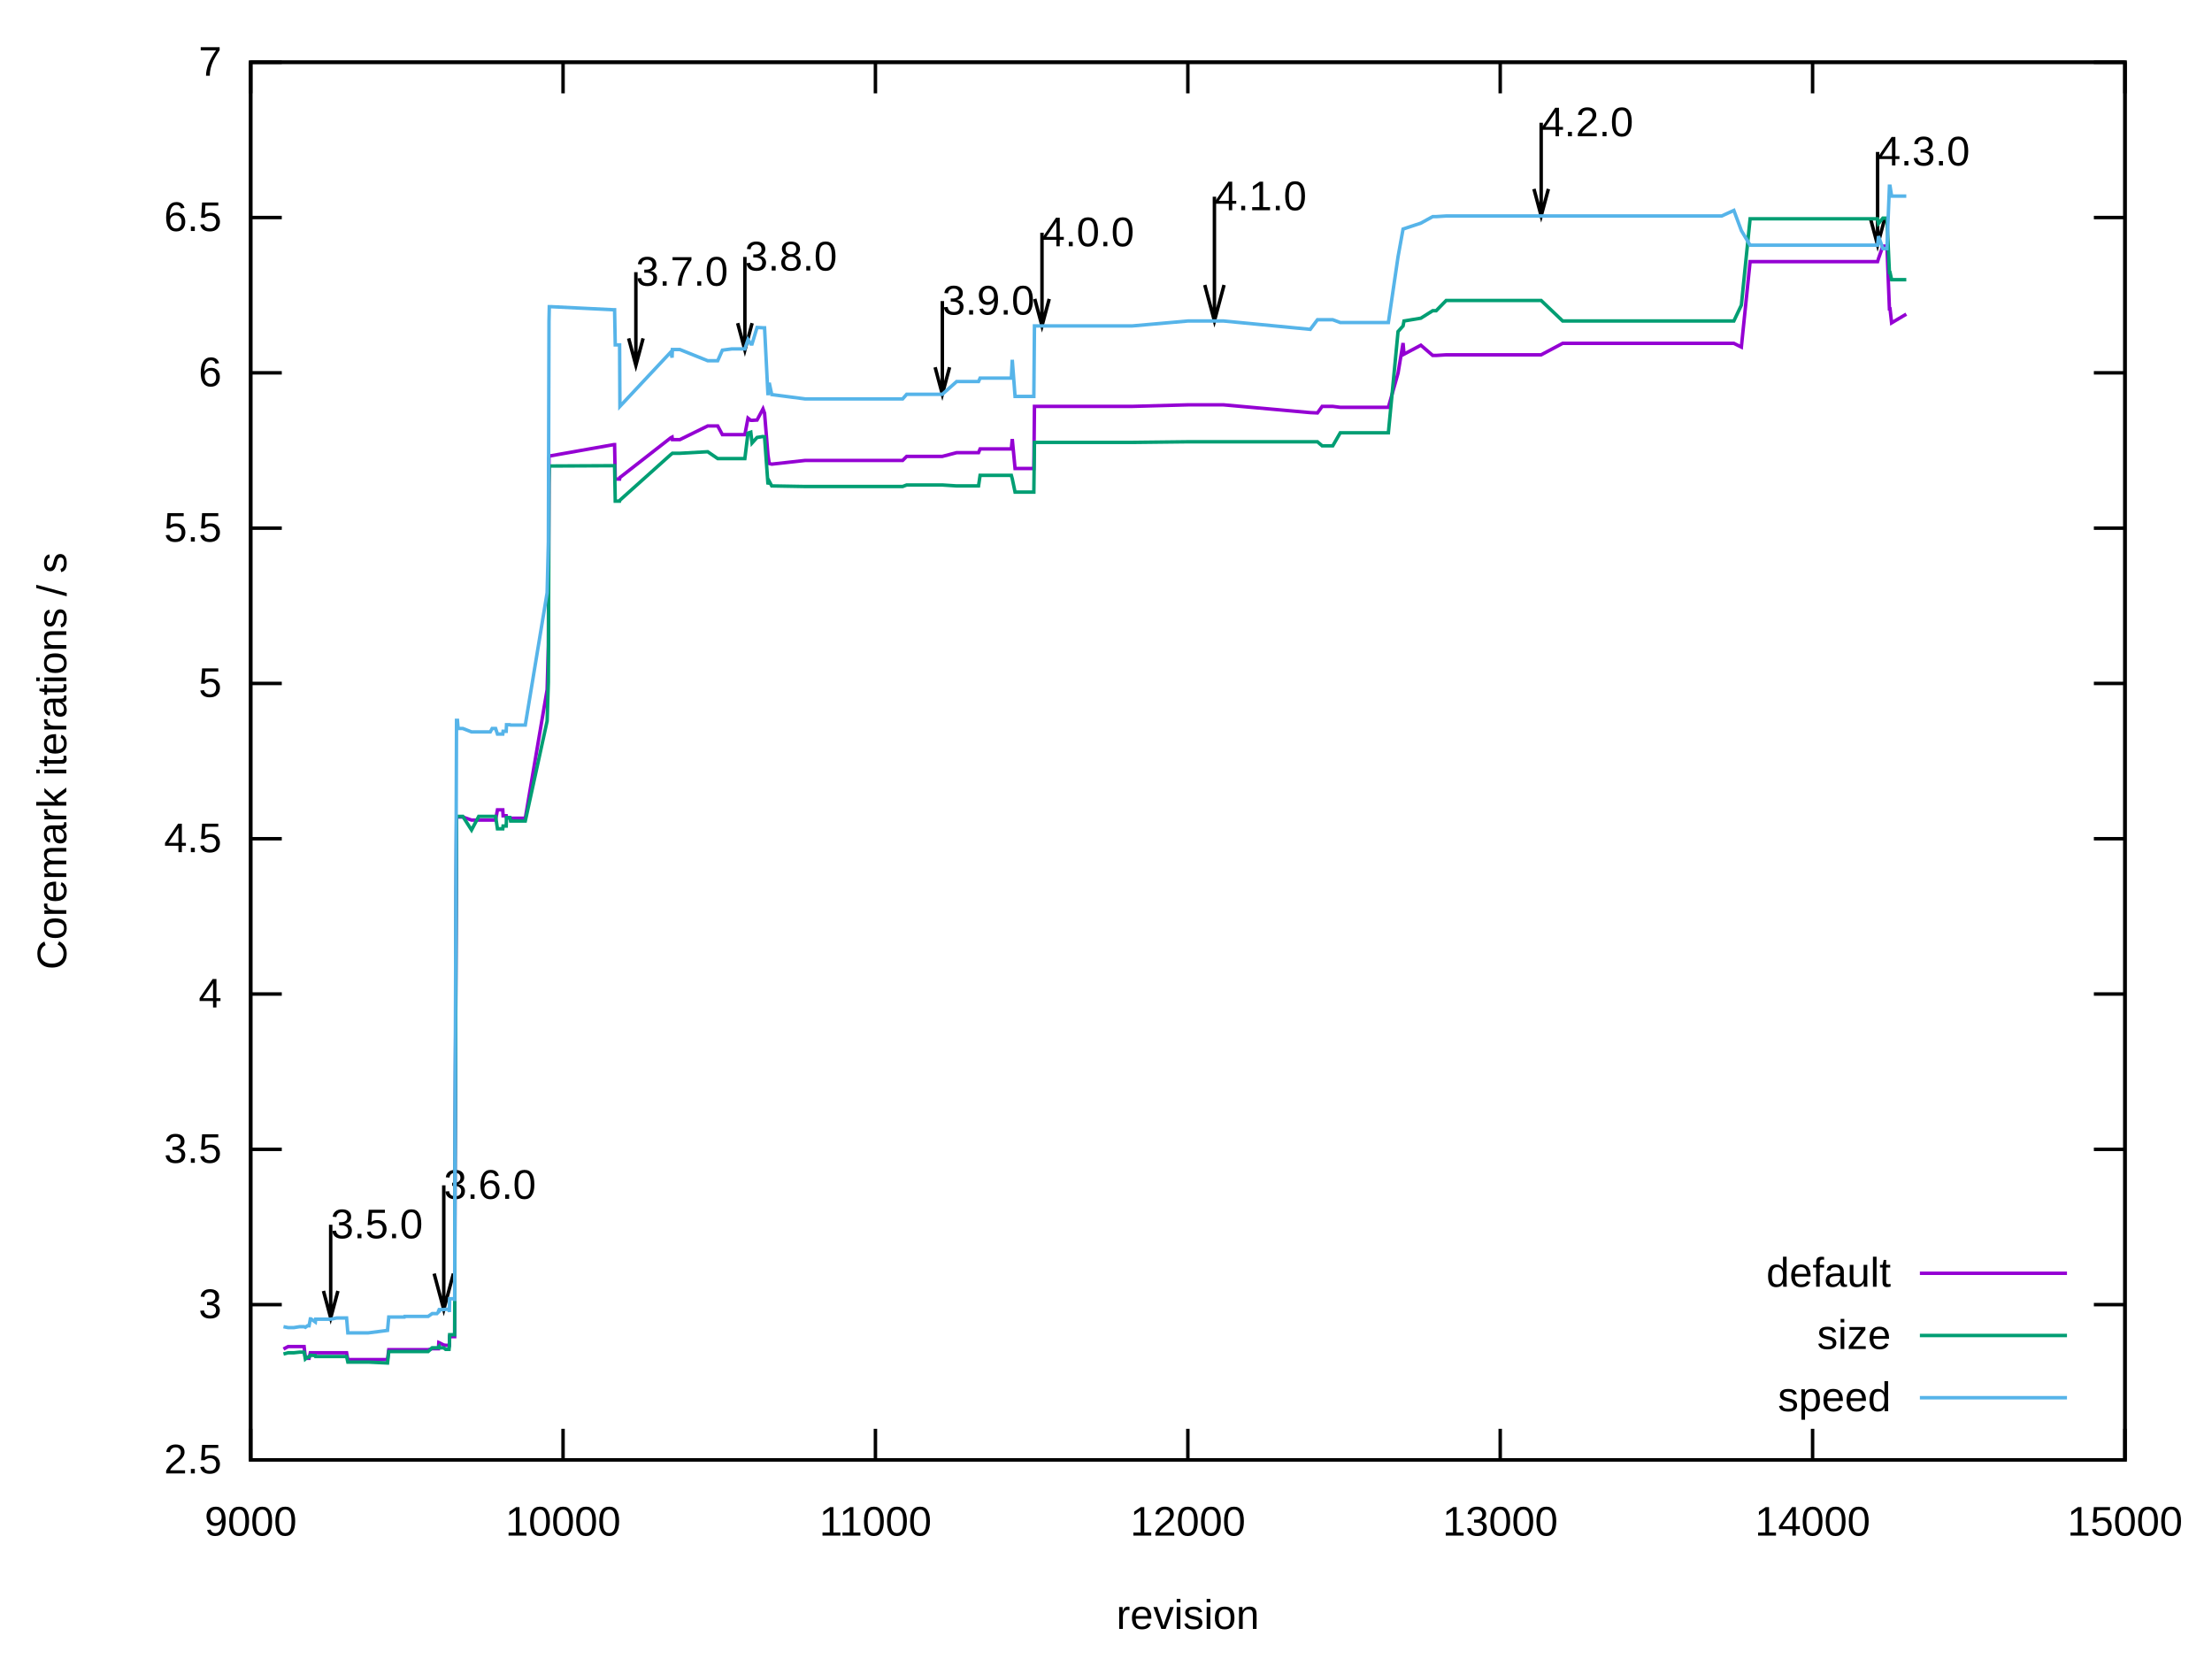
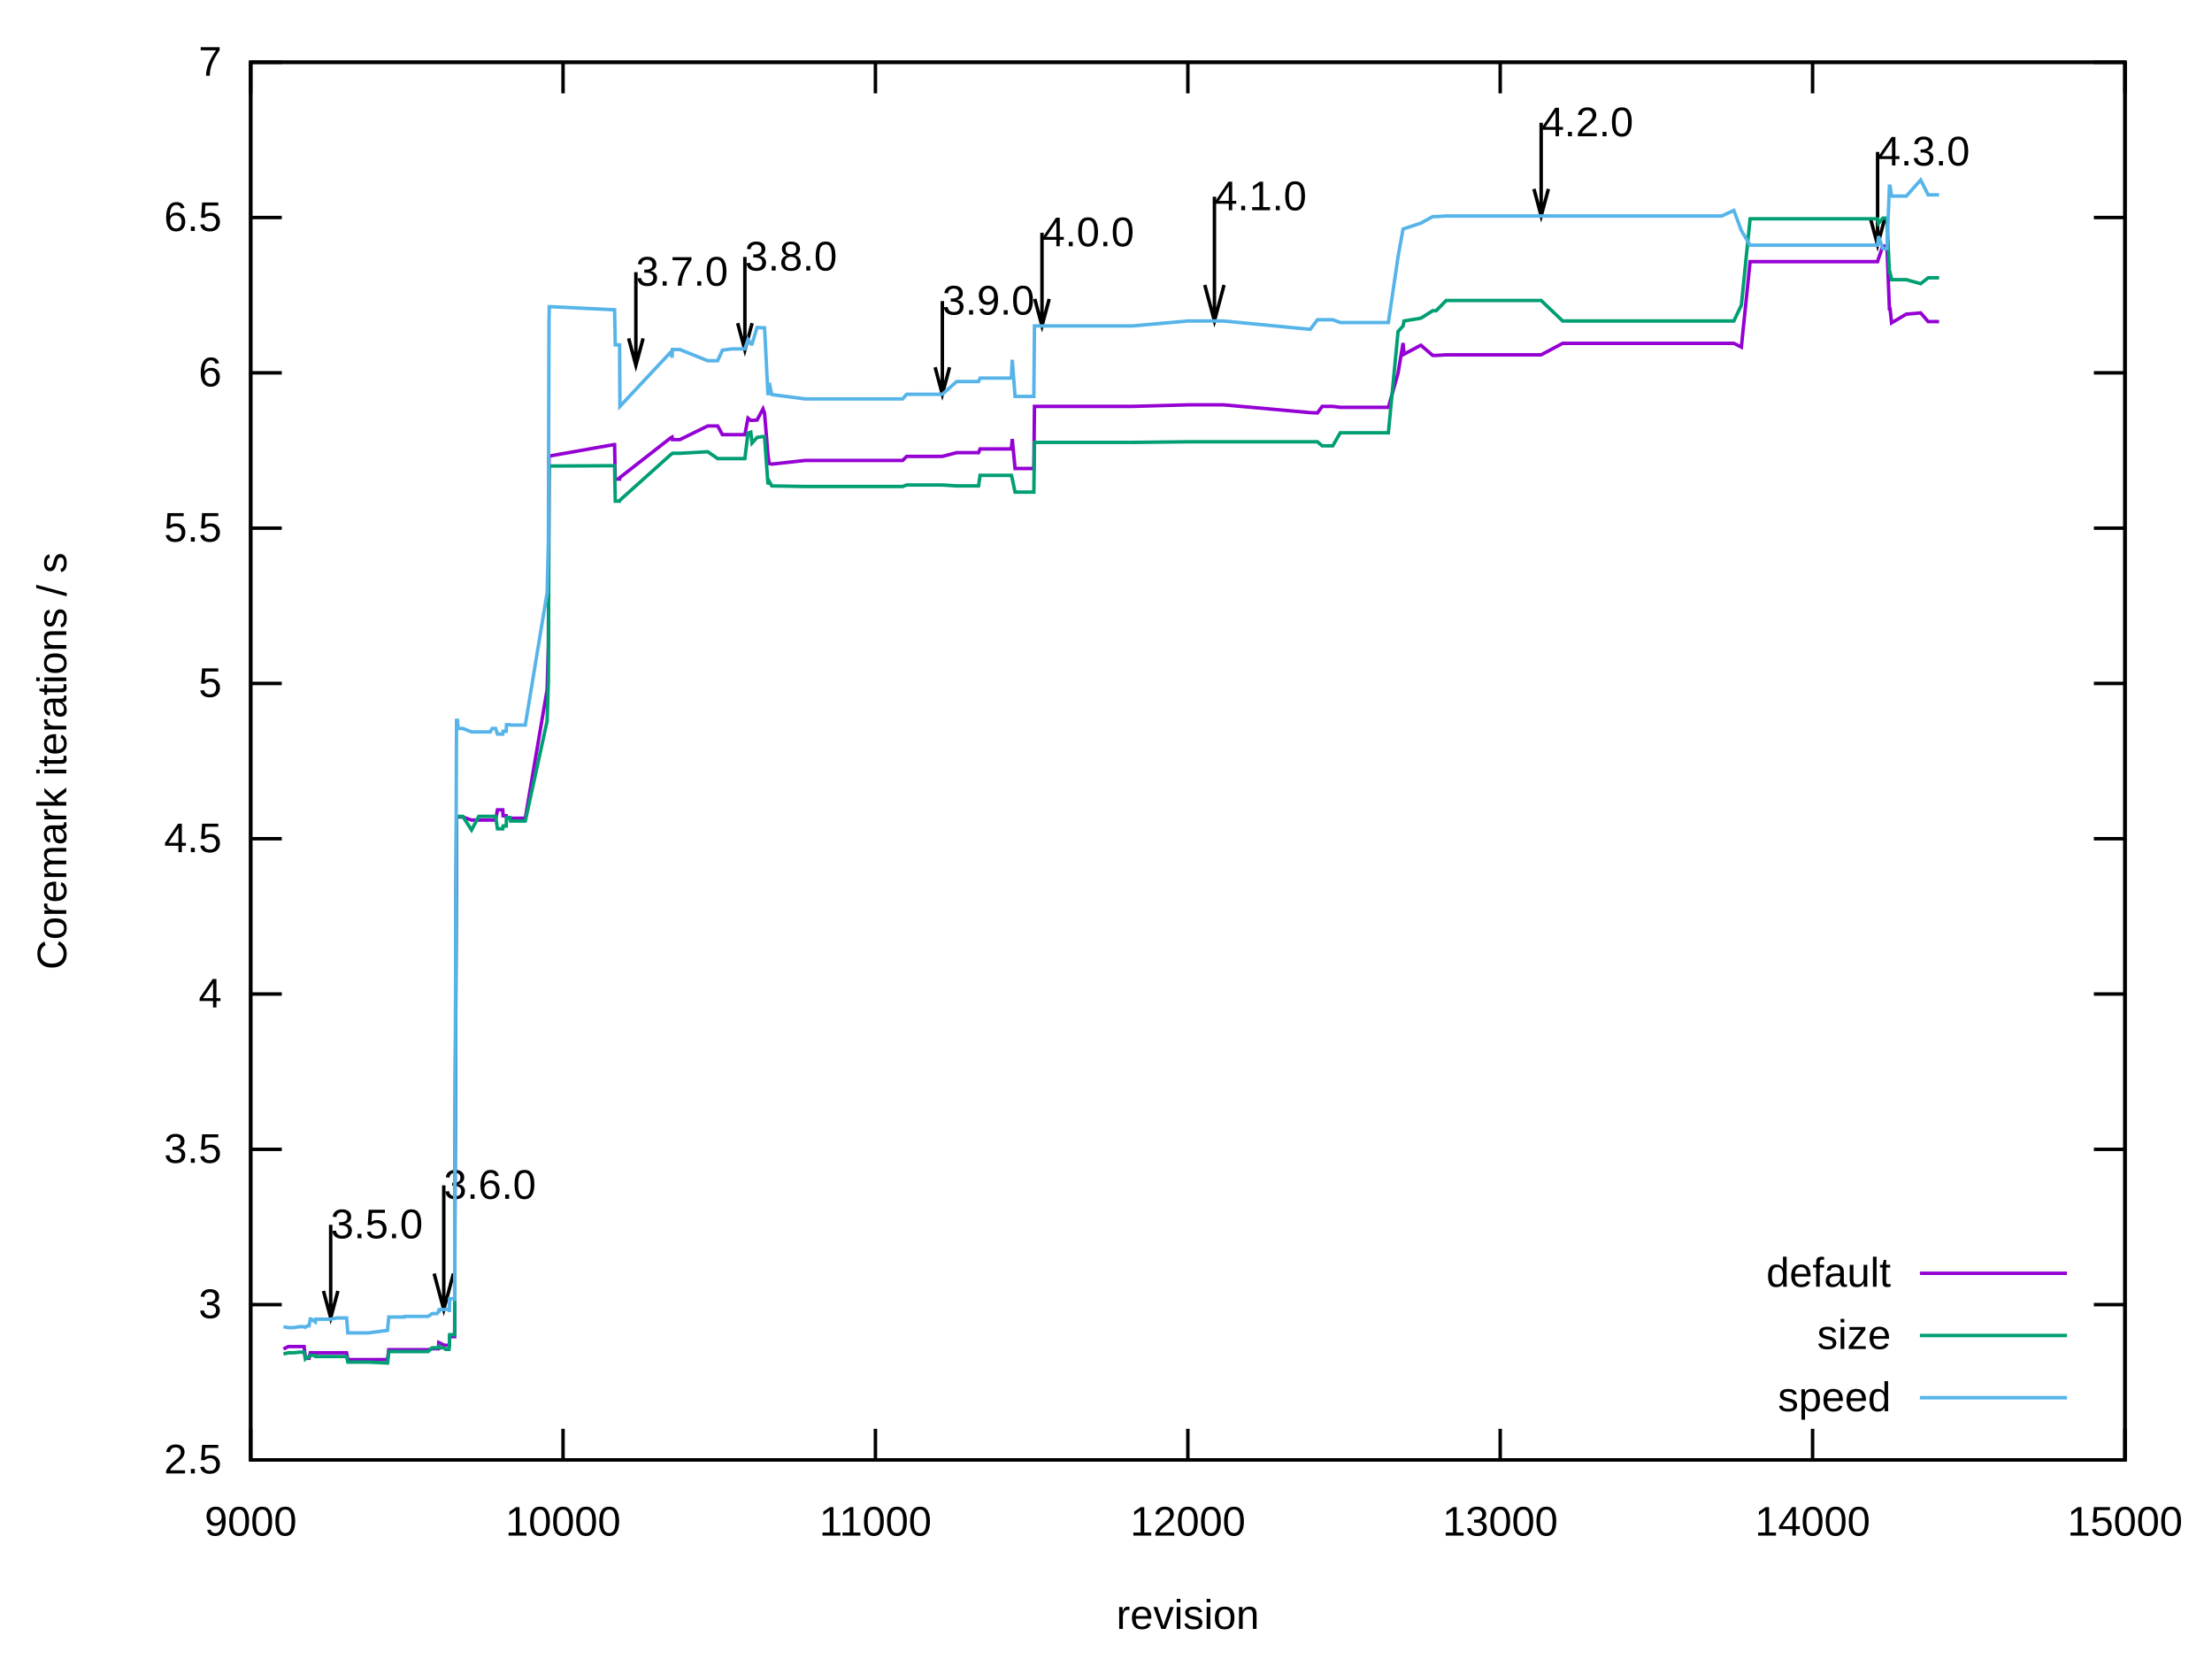
<svg xmlns="http://www.w3.org/2000/svg" xmlns:xlink="http://www.w3.org/1999/xlink" width="640" height="480" viewBox="0 0 640 480">
  <g id="gnuplot_canvas">
    <rect x="0" y="0" width="640" height="480" fill="none" />
    <defs>
      <circle id="gpDot" r="0.5" stroke-width="0.5" stroke="currentColor" />
      <path id="gpPt0" stroke-width="0.222" stroke="currentColor" d="M-1,0 h2 M0,-1 v2" />
      <path id="gpPt1" stroke-width="0.222" stroke="currentColor" d="M-1,-1 L1,1 M1,-1 L-1,1" />
      <path id="gpPt2" stroke-width="0.222" stroke="currentColor" d="M-1,0 L1,0 M0,-1 L0,1 M-1,-1 L1,1 M-1,1 L1,-1" />
      <rect id="gpPt3" stroke-width="0.222" stroke="currentColor" x="-1" y="-1" width="2" height="2" />
      <rect id="gpPt4" stroke-width="0.222" stroke="currentColor" fill="currentColor" x="-1" y="-1" width="2" height="2" />
      <circle id="gpPt5" stroke-width="0.222" stroke="currentColor" cx="0" cy="0" r="1" />
      <use xlink:href="#gpPt5" id="gpPt6" fill="currentColor" stroke="none" />
      <path id="gpPt7" stroke-width="0.222" stroke="currentColor" d="M0,-1.33 L-1.33,0.67 L1.33,0.67 z" />
      <use xlink:href="#gpPt7" id="gpPt8" fill="currentColor" stroke="none" />
      <use xlink:href="#gpPt7" id="gpPt9" stroke="currentColor" transform="rotate(180)" />
      <use xlink:href="#gpPt9" id="gpPt10" fill="currentColor" stroke="none" />
      <use xlink:href="#gpPt3" id="gpPt11" stroke="currentColor" transform="rotate(45)" />
      <use xlink:href="#gpPt11" id="gpPt12" fill="currentColor" stroke="none" />
      <path id="gpPt13" stroke-width="0.222" stroke="currentColor" d="M0,1.330 L1.265,0.411 L0.782,-1.067 L-0.782,-1.076 L-1.265,0.411 z" />
      <use xlink:href="#gpPt13" id="gpPt14" fill="currentColor" stroke="none" />
      <filter id="textbox" filterUnits="objectBoundingBox" x="0" y="0" height="1" width="1">
        <feFlood flood-color="white" flood-opacity="1" result="bgnd" />
        <feComposite in="SourceGraphic" in2="bgnd" operator="atop" />
      </filter>
      <filter id="greybox" filterUnits="objectBoundingBox" x="0" y="0" height="1" width="1">
        <feFlood flood-color="lightgrey" flood-opacity="1" result="grey" />
        <feComposite in="SourceGraphic" in2="grey" operator="atop" />
      </filter>
    </defs>
    <g fill="none" color="white" stroke="currentColor" stroke-width="1.00" stroke-linecap="butt" stroke-linejoin="miter">
</g>
    <g fill="none" color="black" stroke="currentColor" stroke-width="1.00" stroke-linecap="butt" stroke-linejoin="miter">
      <path stroke="black" d="M72.53,422.40 L81.53,422.40 M614.82,422.40 L605.82,422.40  " />
      <g transform="translate(64.14,426.30)" stroke="none" fill="black" font-family="Arial" font-size="12.00" text-anchor="end">
        <text>
          <tspan font-family="Arial"> 2.5</tspan>
        </text>
      </g>
    </g>
    <g fill="none" color="black" stroke="currentColor" stroke-width="1.00" stroke-linecap="butt" stroke-linejoin="miter">
      <path stroke="black" d="M72.53,377.47 L81.53,377.47 M614.82,377.47 L605.82,377.47  " />
      <g transform="translate(64.14,381.37)" stroke="none" fill="black" font-family="Arial" font-size="12.00" text-anchor="end">
        <text>
          <tspan font-family="Arial"> 3</tspan>
        </text>
      </g>
    </g>
    <g fill="none" color="black" stroke="currentColor" stroke-width="1.00" stroke-linecap="butt" stroke-linejoin="miter">
      <path stroke="black" d="M72.53,332.54 L81.53,332.54 M614.82,332.54 L605.82,332.54  " />
      <g transform="translate(64.14,336.44)" stroke="none" fill="black" font-family="Arial" font-size="12.00" text-anchor="end">
        <text>
          <tspan font-family="Arial"> 3.5</tspan>
        </text>
      </g>
    </g>
    <g fill="none" color="black" stroke="currentColor" stroke-width="1.00" stroke-linecap="butt" stroke-linejoin="miter">
      <path stroke="black" d="M72.53,287.60 L81.53,287.60 M614.82,287.60 L605.82,287.60  " />
      <g transform="translate(64.14,291.50)" stroke="none" fill="black" font-family="Arial" font-size="12.00" text-anchor="end">
        <text>
          <tspan font-family="Arial"> 4</tspan>
        </text>
      </g>
    </g>
    <g fill="none" color="black" stroke="currentColor" stroke-width="1.00" stroke-linecap="butt" stroke-linejoin="miter">
      <path stroke="black" d="M72.53,242.67 L81.53,242.67 M614.82,242.67 L605.82,242.67  " />
      <g transform="translate(64.14,246.57)" stroke="none" fill="black" font-family="Arial" font-size="12.00" text-anchor="end">
        <text>
          <tspan font-family="Arial"> 4.5</tspan>
        </text>
      </g>
    </g>
    <g fill="none" color="black" stroke="currentColor" stroke-width="1.00" stroke-linecap="butt" stroke-linejoin="miter">
      <path stroke="black" d="M72.53,197.74 L81.53,197.74 M614.82,197.74 L605.82,197.74  " />
      <g transform="translate(64.14,201.64)" stroke="none" fill="black" font-family="Arial" font-size="12.00" text-anchor="end">
        <text>
          <tspan font-family="Arial"> 5</tspan>
        </text>
      </g>
    </g>
    <g fill="none" color="black" stroke="currentColor" stroke-width="1.00" stroke-linecap="butt" stroke-linejoin="miter">
      <path stroke="black" d="M72.53,152.81 L81.53,152.81 M614.82,152.81 L605.82,152.81  " />
      <g transform="translate(64.14,156.71)" stroke="none" fill="black" font-family="Arial" font-size="12.00" text-anchor="end">
        <text>
          <tspan font-family="Arial"> 5.5</tspan>
        </text>
      </g>
    </g>
    <g fill="none" color="black" stroke="currentColor" stroke-width="1.00" stroke-linecap="butt" stroke-linejoin="miter">
      <path stroke="black" d="M72.53,107.87 L81.53,107.87 M614.82,107.87 L605.82,107.87  " />
      <g transform="translate(64.14,111.77)" stroke="none" fill="black" font-family="Arial" font-size="12.00" text-anchor="end">
        <text>
          <tspan font-family="Arial"> 6</tspan>
        </text>
      </g>
    </g>
    <g fill="none" color="black" stroke="currentColor" stroke-width="1.00" stroke-linecap="butt" stroke-linejoin="miter">
      <path stroke="black" d="M72.53,62.94 L81.53,62.94 M614.82,62.94 L605.82,62.94  " />
      <g transform="translate(64.14,66.84)" stroke="none" fill="black" font-family="Arial" font-size="12.00" text-anchor="end">
        <text>
          <tspan font-family="Arial"> 6.5</tspan>
        </text>
      </g>
    </g>
    <g fill="none" color="black" stroke="currentColor" stroke-width="1.00" stroke-linecap="butt" stroke-linejoin="miter">
      <path stroke="black" d="M72.53,18.01 L81.53,18.01 M614.82,18.01 L605.82,18.01  " />
      <g transform="translate(64.14,21.91)" stroke="none" fill="black" font-family="Arial" font-size="12.00" text-anchor="end">
        <text>
          <tspan font-family="Arial"> 7</tspan>
        </text>
      </g>
    </g>
    <g fill="none" color="black" stroke="currentColor" stroke-width="1.00" stroke-linecap="butt" stroke-linejoin="miter">
      <path stroke="black" d="M72.53,422.40 L72.53,413.40 M72.53,18.01 L72.53,27.01  " />
      <g transform="translate(72.53,444.30)" stroke="none" fill="black" font-family="Arial" font-size="12.00" text-anchor="middle">
        <text>
          <tspan font-family="Arial"> 9000</tspan>
        </text>
      </g>
    </g>
    <g fill="none" color="black" stroke="currentColor" stroke-width="1.00" stroke-linecap="butt" stroke-linejoin="miter">
      <path stroke="black" d="M162.91,422.40 L162.91,413.40 M162.91,18.01 L162.91,27.01  " />
      <g transform="translate(162.91,444.30)" stroke="none" fill="black" font-family="Arial" font-size="12.00" text-anchor="middle">
        <text>
          <tspan font-family="Arial"> 10000</tspan>
        </text>
      </g>
    </g>
    <g fill="none" color="black" stroke="currentColor" stroke-width="1.00" stroke-linecap="butt" stroke-linejoin="miter">
      <path stroke="black" d="M253.29,422.40 L253.29,413.40 M253.29,18.01 L253.29,27.01  " />
      <g transform="translate(253.29,444.30)" stroke="none" fill="black" font-family="Arial" font-size="12.00" text-anchor="middle">
        <text>
          <tspan font-family="Arial"> 11000</tspan>
        </text>
      </g>
    </g>
    <g fill="none" color="black" stroke="currentColor" stroke-width="1.00" stroke-linecap="butt" stroke-linejoin="miter">
      <path stroke="black" d="M343.68,422.40 L343.68,413.40 M343.68,18.01 L343.68,27.01  " />
      <g transform="translate(343.68,444.30)" stroke="none" fill="black" font-family="Arial" font-size="12.00" text-anchor="middle">
        <text>
          <tspan font-family="Arial"> 12000</tspan>
        </text>
      </g>
    </g>
    <g fill="none" color="black" stroke="currentColor" stroke-width="1.00" stroke-linecap="butt" stroke-linejoin="miter">
      <path stroke="black" d="M434.06,422.40 L434.06,413.40 M434.06,18.01 L434.06,27.01  " />
      <g transform="translate(434.06,444.30)" stroke="none" fill="black" font-family="Arial" font-size="12.00" text-anchor="middle">
        <text>
          <tspan font-family="Arial"> 13000</tspan>
        </text>
      </g>
    </g>
    <g fill="none" color="black" stroke="currentColor" stroke-width="1.00" stroke-linecap="butt" stroke-linejoin="miter">
      <path stroke="black" d="M524.44,422.40 L524.44,413.40 M524.44,18.01 L524.44,27.01  " />
      <g transform="translate(524.44,444.30)" stroke="none" fill="black" font-family="Arial" font-size="12.00" text-anchor="middle">
        <text>
          <tspan font-family="Arial"> 14000</tspan>
        </text>
      </g>
    </g>
    <g fill="none" color="black" stroke="currentColor" stroke-width="1.00" stroke-linecap="butt" stroke-linejoin="miter">
      <path stroke="black" d="M614.82,422.40 L614.82,413.40 M614.82,18.01 L614.82,27.01  " />
      <g transform="translate(614.82,444.30)" stroke="none" fill="black" font-family="Arial" font-size="12.00" text-anchor="middle">
        <text>
          <tspan font-family="Arial"> 15000</tspan>
        </text>
      </g>
    </g>
    <g fill="none" color="black" stroke="currentColor" stroke-width="1.00" stroke-linecap="butt" stroke-linejoin="miter">
</g>
    <g fill="none" color="black" stroke="currentColor" stroke-width="1.00" stroke-linecap="butt" stroke-linejoin="miter">
      <path stroke="black" d="M72.53,18.01 L72.53,422.40 L614.82,422.40 L614.82,18.01 L72.53,18.01 Z  " />
      <g transform="translate(95.67,358.27)" stroke="none" fill="black" font-family="Arial" font-size="12.00" text-anchor="start">
        <text>
          <tspan font-family="Arial">3.5.0</tspan>
        </text>
      </g>
      <g transform="translate(128.39,346.86)" stroke="none" fill="black" font-family="Arial" font-size="12.00" text-anchor="start">
        <text>
          <tspan font-family="Arial">3.6.0</tspan>
        </text>
      </g>
      <g transform="translate(183.97,82.66)" stroke="none" fill="black" font-family="Arial" font-size="12.00" text-anchor="start">
        <text>
          <tspan font-family="Arial">3.7.0</tspan>
        </text>
      </g>
      <g transform="translate(215.51,78.26)" stroke="none" fill="black" font-family="Arial" font-size="12.00" text-anchor="start">
        <text>
          <tspan font-family="Arial">3.8.0</tspan>
        </text>
      </g>
      <g transform="translate(272.64,91.02)" stroke="none" fill="black" font-family="Arial" font-size="12.00" text-anchor="start">
        <text>
          <tspan font-family="Arial">3.9.0</tspan>
        </text>
      </g>
      <g transform="translate(301.47,71.25)" stroke="none" fill="black" font-family="Arial" font-size="12.00" text-anchor="start">
        <text>
          <tspan font-family="Arial">4.0.0</tspan>
        </text>
      </g>
      <g transform="translate(351.36,60.82)" stroke="none" fill="black" font-family="Arial" font-size="12.00" text-anchor="start">
        <text>
          <tspan font-family="Arial">4.1.0</tspan>
        </text>
      </g>
      <g transform="translate(445.90,39.43)" stroke="none" fill="black" font-family="Arial" font-size="12.00" text-anchor="start">
        <text>
          <tspan font-family="Arial">4.2.0</tspan>
        </text>
      </g>
      <g transform="translate(543.24,47.88)" stroke="none" fill="black" font-family="Arial" font-size="12.00" text-anchor="start">
        <text>
          <tspan font-family="Arial">4.3.0</tspan>
        </text>
      </g>
      <path stroke="black" d="M93.59,373.51 L95.68,381.32 L97.77,373.51 M95.68,354.36 L95.68,381.32 M125.61,368.49 L128.40,378.90 L131.19,368.49   M128.40,342.95 L128.40,378.90 M181.89,97.90 L183.98,105.71 L186.07,97.90 M183.98,78.75 L183.98,105.71 M213.43,93.50   L215.52,101.30 L217.61,93.50 M215.52,74.35 L215.52,101.30 M270.56,106.26 L272.65,114.07 L274.74,106.26 M272.65,87.11   L272.65,114.07 M299.39,86.49 L301.48,94.29 L303.57,86.49 M301.48,67.34 L301.48,94.29 M348.58,82.45 L351.37,92.86   L354.16,82.45 M351.37,56.91 L351.37,92.86 M443.82,54.67 L445.91,62.48 L448.00,54.67 M445.91,35.52 L445.91,62.48   M541.16,63.12 L543.25,70.93 L545.34,63.12 M543.25,43.97 L543.25,70.93  " />
    </g>
    <g fill="none" color="black" stroke="currentColor" stroke-width="1.00" stroke-linecap="butt" stroke-linejoin="miter">
      <g transform="translate(19.18,220.21) rotate(270)" stroke="none" fill="black" font-family="Arial" font-size="12.00" text-anchor="middle">
        <text>
          <tspan font-family="Arial">Coremark iterations / s</tspan>
        </text>
      </g>
    </g>
    <g fill="none" color="black" stroke="currentColor" stroke-width="1.00" stroke-linecap="butt" stroke-linejoin="miter">
      <g transform="translate(343.67,471.30)" stroke="none" fill="black" font-family="Arial" font-size="12.00" text-anchor="middle">
        <text>
          <tspan font-family="Arial">revision</tspan>
        </text>
      </g>
    </g>
    <g fill="none" color="black" stroke="currentColor" stroke-width="1.00" stroke-linecap="butt" stroke-linejoin="miter">
</g>
    <g id="gnuplot_plot_1">
      <g fill="none" color="black" stroke="currentColor" stroke-width="1.00" stroke-linecap="butt" stroke-linejoin="miter">
        <g transform="translate(547.09,372.30)" stroke="none" fill="black" font-family="Arial" font-size="12.00" text-anchor="end">
          <text>
            <tspan font-family="Arial">default</tspan>
          </text>
        </g>
      </g>
      <g fill="none" color="black" stroke="currentColor" stroke-width="1.00" stroke-linecap="butt" stroke-linejoin="miter">
-         <path stroke="rgb(148,   0, 211)" d="M555.48,368.40 L598.04,368.40 M82.02,390.32 L83.38,389.60 L83.74,389.60 L84.01,389.60 L85.00,389.60 L86.72,389.60   L87.99,389.60 L88.35,392.83 L88.98,393.01 L89.43,393.01 L89.79,391.40 L89.97,391.40 L91.24,391.40 L91.33,391.40   L92.23,391.40 L93.59,391.40 L95.67,391.40 L97.38,391.40 L98.83,391.40 L100.28,391.40 L100.64,393.37 L101.36,393.37   L104.53,393.37 L106.51,393.37 L112.12,393.37 L112.48,390.50 L112.75,390.50 L113.38,390.50 L114.20,390.50 L115.73,390.50   L116.55,390.50 L117.00,390.50 L117.09,390.50 L117.54,390.50 L119.62,390.50 L121.34,390.50 L122.24,390.50 L123.87,390.50   L125.04,390.23 L125.76,390.23 L126.40,390.23 L126.85,390.23 L126.94,388.79 L127.03,388.88 L127.12,388.52 L128.39,389.15   L128.93,389.24 L129.65,389.24 L129.92,389.24 L130.01,389.24 L130.10,386.72 L130.19,386.72 L130.37,386.72 L130.83,386.72   L130.92,386.72 L131.19,386.72 L131.37,386.72 L131.55,386.72 L131.64,343.86 L132.09,236.38 L132.36,236.38 L132.54,236.38   L132.63,236.38 L132.72,236.38 L133.90,236.38 L136.43,237.28 L138.51,237.28 L139.41,237.28 L140.05,237.28 L140.41,237.28   L141.31,237.28 L141.58,237.28 L141.67,237.28 L141.76,237.28 L141.85,237.28 L142.40,237.28 L143.39,237.28 L143.93,234.31   L144.02,234.31 L144.20,234.31 L144.56,234.31 L145.11,234.31 L145.47,234.31 L145.56,236.02 L146.19,236.02 L146.46,236.02   L146.55,236.65 L146.64,236.65 L147.55,236.65 L147.73,236.74 L148.09,236.74 L151.98,236.74 L158.30,199.54 L158.66,186.78   L158.84,132.50 L158.93,131.87 L159.39,131.87 L177.64,128.63 L177.82,128.63 L178.01,138.61 L178.64,138.61 L179.27,138.61   L179.36,138.16 L194.09,126.66 L194.45,126.48 L194.55,127.20 L195.99,127.20 L196.08,127.20 L196.71,127.20 L204.76,123.24   L207.65,123.24 L209.01,125.76 L211.72,125.76 L213.34,125.76 L215.51,125.76 L216.42,120.99 L217.23,121.62 L217.59,121.62   L219.04,121.53 L220.76,118.30 L221.21,119.56 L222.20,131.69 L222.56,134.11 L223.29,134.29 L232.96,133.22 L233.59,133.22   L233.95,133.22 L234.04,133.22 L234.13,133.22 L234.31,133.22 L235.22,133.22 L244.26,133.22 L249.68,133.22 L250.94,133.22   L261.16,133.22 L262.33,132.05 L266.85,132.05 L272.64,132.05 L276.79,130.97 L283.12,130.97 L283.57,129.89 L286.82,129.89   L292.61,129.89 L292.88,127.02 L293.69,135.55 L299.12,135.55 L299.30,117.58 L301.47,117.58 L306.26,117.58 L308.79,117.58   L308.88,117.58 L309.78,117.58 L310.23,117.58 L310.32,117.58 L310.87,117.58 L310.96,117.58 L318.55,117.58 L327.59,117.58   L343.77,117.13 L348.74,117.13 L351.36,117.13 L352.53,117.13 L352.71,117.13 L352.89,117.13 L353.26,117.13 L353.53,117.13   L353.98,117.13 L379.10,119.38 L381.18,119.47 L382.54,117.58 L384.35,117.58 L385.61,117.58 L387.78,117.85 L388.41,117.85   L389.59,117.85 L401.70,117.85 L404.50,107.96 L405.95,99.25 L406.22,102.48 L411.10,99.88 L414.53,102.84 L415.53,102.84   L418.42,102.66 L421.58,102.66 L422.76,102.66 L424.21,102.66 L425.02,102.66 L431.25,102.66 L445.90,102.66 L452.13,99.34   L461.17,99.34 L478.80,99.34 L496.33,99.34 L497.23,99.34 L498.14,99.34 L501.66,99.34 L503.83,100.42 L506.36,75.70   L515.40,75.70 L524.44,75.70 L541.07,75.70 L543.24,75.70 L543.51,74.80 L544.77,71.21 L545.68,71.21 L545.95,71.21   L546.67,89.36 L546.85,89.36 L547.30,93.41 L551.55,90.89  " />
+         <path stroke="rgb(148,   0, 211)" d="M555.48,368.40 L598.04,368.40 M82.02,390.32 L83.38,389.60 L83.74,389.60 L84.01,389.60 L85.00,389.60 L86.72,389.60   L87.99,389.60 L88.35,392.83 L88.98,393.01 L89.43,393.01 L89.79,391.40 L89.97,391.40 L91.24,391.40 L91.33,391.40   L92.23,391.40 L93.59,391.40 L95.67,391.40 L97.38,391.40 L98.83,391.40 L100.28,391.40 L100.64,393.37 L101.36,393.37   L104.53,393.37 L106.51,393.37 L112.12,393.37 L112.48,390.50 L112.75,390.50 L113.38,390.50 L114.20,390.50 L115.73,390.50   L116.55,390.50 L117.00,390.50 L117.09,390.50 L117.54,390.50 L119.62,390.50 L121.34,390.50 L122.24,390.50 L123.87,390.50   L125.04,390.23 L125.76,390.23 L126.40,390.23 L126.85,390.23 L126.94,388.79 L127.03,388.88 L127.12,388.52 L128.39,389.15   L128.93,389.24 L129.65,389.24 L129.92,389.24 L130.01,389.24 L130.10,386.72 L130.19,386.72 L130.37,386.72 L130.83,386.72   L130.92,386.72 L131.19,386.72 L131.37,386.72 L131.55,386.72 L131.64,343.86 L132.09,236.38 L132.36,236.38 L132.54,236.38   L132.63,236.38 L132.72,236.38 L133.90,236.38 L136.43,237.28 L138.51,237.28 L139.41,237.28 L140.05,237.28 L140.41,237.28   L141.31,237.28 L141.58,237.28 L141.67,237.28 L141.76,237.28 L141.85,237.28 L142.40,237.28 L143.39,237.28 L143.93,234.31   L144.02,234.31 L144.20,234.31 L144.56,234.31 L145.11,234.31 L145.47,234.31 L145.56,236.02 L146.19,236.02 L146.46,236.02   L146.55,236.65 L146.64,236.65 L147.55,236.65 L147.73,236.74 L148.09,236.74 L151.98,236.74 L158.30,199.54 L158.66,186.78   L158.84,132.50 L158.93,131.87 L159.39,131.87 L177.64,128.63 L177.82,128.63 L178.01,138.61 L178.64,138.61 L179.27,138.61   L179.36,138.16 L194.09,126.66 L194.45,126.48 L194.55,127.20 L195.99,127.20 L196.08,127.20 L196.71,127.20 L204.76,123.24   L207.65,123.24 L209.01,125.76 L211.72,125.76 L213.34,125.76 L215.51,125.76 L216.42,120.99 L217.23,121.62 L217.59,121.62   L219.04,121.53 L220.76,118.30 L221.21,119.56 L222.20,131.69 L222.56,134.11 L223.29,134.29 L232.96,133.22 L233.59,133.22   L233.95,133.22 L234.04,133.22 L234.13,133.22 L234.31,133.22 L235.22,133.22 L244.26,133.22 L249.68,133.22 L250.94,133.22   L261.16,133.22 L262.33,132.05 L266.85,132.05 L272.64,132.05 L276.79,130.97 L283.12,130.97 L283.57,129.89 L286.82,129.89   L292.61,129.89 L292.88,127.02 L293.69,135.55 L299.12,135.55 L299.30,117.58 L301.47,117.58 L306.26,117.58 L308.79,117.58   L308.88,117.58 L309.78,117.58 L310.23,117.58 L310.32,117.58 L310.87,117.58 L310.96,117.58 L318.55,117.58 L327.59,117.58   L343.77,117.13 L348.74,117.13 L351.36,117.13 L352.53,117.13 L352.71,117.13 L352.89,117.13 L353.26,117.13 L353.53,117.13   L353.98,117.13 L379.10,119.38 L381.18,119.47 L382.54,117.58 L384.35,117.58 L385.61,117.58 L387.78,117.85 L388.41,117.85   L389.59,117.85 L401.70,117.85 L404.50,107.96 L405.95,99.25 L406.22,102.48 L411.10,99.88 L414.53,102.84 L415.53,102.84   L418.42,102.66 L421.58,102.66 L422.76,102.66 L424.21,102.66 L425.02,102.66 L431.25,102.66 L445.90,102.66 L452.13,99.34   L461.17,99.34 L478.80,99.34 L496.33,99.34 L497.23,99.34 L498.14,99.34 L501.66,99.34 L503.83,100.42 L506.36,75.70   L515.40,75.70 L524.44,75.70 L541.07,75.70 L543.24,75.70 L543.51,74.80 L544.77,71.21 L545.68,71.21 L545.95,71.21   L546.67,89.36 L546.85,89.36 L547.30,93.41 L551.55,90.89 L555.71,90.53 L557.88,93.05 L560.41,93.05 L561.04,93.05    " />
      </g>
    </g>
    <g id="gnuplot_plot_2">
      <g fill="none" color="black" stroke="currentColor" stroke-width="1.00" stroke-linecap="butt" stroke-linejoin="miter">
        <g transform="translate(547.09,390.30)" stroke="none" fill="black" font-family="Arial" font-size="12.00" text-anchor="end">
          <text>
            <tspan font-family="Arial">size</tspan>
          </text>
        </g>
      </g>
      <g fill="none" color="black" stroke="currentColor" stroke-width="1.00" stroke-linecap="butt" stroke-linejoin="miter">
-         <path stroke="rgb(  0, 158, 115)" d="M555.48,386.40 L598.04,386.40 M82.02,391.76 L83.38,391.40 L83.74,391.40 L84.01,391.40 L85.00,391.40 L86.72,391.22   L87.99,391.22 L88.35,393.19 L88.98,392.65 L89.43,392.65 L89.79,392.12 L89.97,392.12 L91.24,392.21 L91.33,392.48   L92.23,392.48 L93.59,392.48 L95.67,392.48 L97.38,392.48 L98.83,392.48 L100.28,392.48 L100.64,394.09 L101.36,394.09   L104.53,394.09 L106.51,394.09 L112.12,394.36 L112.48,391.04 L112.75,391.04 L113.38,391.04 L114.20,391.04 L115.73,391.04   L116.55,391.04 L117.00,391.04 L117.09,391.04 L117.54,391.04 L119.62,391.04 L121.34,391.04 L122.24,391.04 L123.87,391.04   L125.04,389.96 L125.76,389.96 L126.40,389.96 L126.85,389.96 L126.94,389.60 L127.03,389.51 L127.12,389.96 L128.39,389.96   L128.93,390.41 L129.65,390.41 L129.92,390.41 L130.01,389.60 L130.10,386.18 L130.19,386.18 L130.37,386.18 L130.83,386.18   L130.92,386.18 L131.19,386.18 L131.37,386.18 L131.55,386.18 L131.64,345.66 L132.09,236.20 L132.36,236.20 L132.54,236.20   L132.63,236.20 L132.72,236.20 L133.90,236.20 L136.43,240.15 L138.51,236.20 L139.41,236.20 L140.05,236.20 L140.41,236.20   L141.31,236.20 L141.58,236.20 L141.67,236.20 L141.76,236.20 L141.85,236.20 L142.40,236.20 L143.39,236.20 L143.93,239.80   L144.02,239.80 L144.20,239.80 L144.56,239.80 L145.11,239.80 L145.47,239.80 L145.56,238.99 L146.19,238.99 L146.46,238.99   L146.55,236.56 L146.64,236.56 L147.55,236.56 L147.73,237.55 L148.09,237.55 L151.98,237.55 L158.30,208.61 L158.66,197.38   L158.84,139.96 L158.93,134.83 L159.39,134.83 L177.64,134.74 L177.82,134.74 L178.01,144.99 L178.64,144.99 L179.27,144.99   L179.36,144.72 L194.09,131.51 L194.45,131.24 L194.55,131.15 L195.99,131.15 L196.08,131.15 L196.71,131.15 L204.76,130.70   L207.65,132.68 L209.01,132.68 L211.72,132.68 L213.34,132.68 L215.51,132.68 L216.42,125.31 L217.23,125.04 L217.59,128.18   L219.04,126.57 L220.76,126.30 L221.21,126.39 L222.20,140.14 L222.56,139.24 L223.29,140.59 L232.96,140.76 L233.59,140.76   L233.95,140.76 L234.04,140.76 L234.13,140.76 L234.31,140.76 L235.22,140.76 L244.26,140.76 L249.68,140.76 L250.94,140.76   L261.16,140.76 L262.33,140.32 L266.85,140.32 L272.64,140.32 L276.79,140.59 L283.12,140.59 L283.57,137.53 L286.82,137.53   L292.61,137.53 L292.88,138.52 L293.69,142.38 L299.12,142.38 L299.30,128.00 L301.47,128.00 L306.26,128.00 L308.79,128.00   L308.88,128.00 L309.78,128.00 L310.23,128.00 L310.32,128.00 L310.87,128.00 L310.96,128.00 L318.55,128.00 L327.59,128.00   L343.77,127.82 L348.74,127.82 L351.36,127.82 L352.53,127.82 L352.71,127.82 L352.89,127.82 L353.26,127.82 L353.53,127.82   L353.98,127.82 L379.10,127.82 L381.18,127.82 L382.54,128.99 L384.35,128.99 L385.61,128.99 L387.78,125.22 L388.41,125.22   L389.59,125.22 L401.70,125.22 L404.50,95.92 L405.95,94.30 L406.22,92.87 L411.10,92.06 L414.53,89.90 L415.53,89.90   L418.42,86.94 L421.58,86.94 L422.76,86.94 L424.21,86.94 L425.02,86.94 L431.25,86.94 L445.90,86.94 L452.13,92.87   L461.17,92.87 L478.80,92.87 L496.33,92.87 L497.23,92.87 L498.14,92.87 L501.66,92.87 L503.83,88.28 L506.36,63.30   L515.40,63.30 L524.44,63.30 L541.07,63.30 L543.24,63.30 L543.51,64.65 L544.77,63.12 L545.68,63.12 L545.95,63.12   L546.67,78.85 L546.85,78.85 L547.30,80.92 L551.55,80.92  " />
+         <path stroke="rgb(  0, 158, 115)" d="M555.48,386.40 L598.04,386.40 M82.02,391.76 L83.38,391.40 L83.74,391.40 L84.01,391.40 L85.00,391.40 L86.72,391.22   L87.99,391.22 L88.35,393.19 L88.98,392.65 L89.43,392.65 L89.79,392.12 L89.97,392.12 L91.24,392.21 L91.33,392.48   L92.23,392.48 L93.59,392.48 L95.67,392.48 L97.38,392.48 L98.83,392.48 L100.28,392.48 L100.64,394.09 L101.36,394.09   L104.53,394.09 L106.51,394.09 L112.12,394.36 L112.48,391.04 L112.75,391.04 L113.38,391.04 L114.20,391.04 L115.73,391.04   L116.55,391.04 L117.00,391.04 L117.09,391.04 L117.54,391.04 L119.62,391.04 L121.34,391.04 L122.24,391.04 L123.87,391.04   L125.04,389.96 L125.76,389.96 L126.40,389.96 L126.85,389.96 L126.94,389.60 L127.03,389.51 L127.12,389.96 L128.39,389.96   L128.93,390.41 L129.65,390.41 L129.92,390.41 L130.01,389.60 L130.10,386.18 L130.19,386.18 L130.37,386.18 L130.83,386.18   L130.92,386.18 L131.19,386.18 L131.37,386.18 L131.55,386.18 L131.64,345.66 L132.09,236.20 L132.36,236.20 L132.54,236.20   L132.63,236.20 L132.72,236.20 L133.90,236.20 L136.43,240.15 L138.51,236.20 L139.41,236.20 L140.05,236.20 L140.41,236.20   L141.31,236.20 L141.58,236.20 L141.67,236.20 L141.76,236.20 L141.85,236.20 L142.40,236.20 L143.39,236.20 L143.93,239.80   L144.02,239.80 L144.20,239.80 L144.56,239.80 L145.11,239.80 L145.47,239.80 L145.56,238.99 L146.19,238.99 L146.46,238.99   L146.55,236.56 L146.64,236.56 L147.55,236.56 L147.73,237.55 L148.09,237.55 L151.98,237.55 L158.30,208.61 L158.66,197.38   L158.84,139.96 L158.93,134.83 L159.39,134.83 L177.64,134.74 L177.82,134.74 L178.01,144.99 L178.64,144.99 L179.27,144.99   L179.36,144.72 L194.09,131.51 L194.45,131.24 L194.55,131.15 L195.99,131.15 L196.08,131.15 L196.71,131.15 L204.76,130.70   L207.65,132.68 L209.01,132.68 L211.72,132.68 L213.34,132.68 L215.51,132.68 L216.42,125.31 L217.23,125.04 L217.59,128.18   L219.04,126.57 L220.76,126.30 L221.21,126.39 L222.20,140.14 L222.56,139.24 L223.29,140.59 L232.96,140.76 L233.59,140.76   L233.95,140.76 L234.04,140.76 L234.13,140.76 L234.31,140.76 L235.22,140.76 L244.26,140.76 L249.68,140.76 L250.94,140.76   L261.16,140.76 L262.33,140.32 L266.85,140.32 L272.64,140.32 L276.79,140.59 L283.12,140.59 L283.57,137.53 L286.82,137.53   L292.61,137.53 L292.88,138.52 L293.69,142.38 L299.12,142.38 L299.30,128.00 L301.47,128.00 L306.26,128.00 L308.79,128.00   L308.88,128.00 L309.78,128.00 L310.23,128.00 L310.32,128.00 L310.87,128.00 L310.96,128.00 L318.55,128.00 L327.59,128.00   L343.77,127.82 L348.74,127.82 L351.36,127.82 L352.53,127.82 L352.71,127.82 L352.89,127.82 L353.26,127.82 L353.53,127.82   L353.98,127.82 L379.10,127.82 L381.18,127.82 L382.54,128.99 L384.35,128.99 L385.61,128.99 L387.78,125.22 L388.41,125.22   L389.59,125.22 L401.70,125.22 L404.50,95.92 L405.95,94.30 L406.22,92.87 L411.10,92.06 L414.53,89.90 L415.53,89.90   L418.42,86.94 L421.58,86.94 L422.76,86.94 L424.21,86.94 L425.02,86.94 L431.25,86.94 L445.90,86.94 L452.13,92.87   L461.17,92.87 L478.80,92.87 L496.33,92.87 L497.23,92.87 L498.14,92.87 L501.66,92.87 L503.83,88.28 L506.36,63.30   L515.40,63.30 L524.44,63.30 L541.07,63.30 L543.24,63.30 L543.51,64.65 L544.77,63.12 L545.68,63.12 L545.95,63.12   L546.67,78.85 L546.85,78.85 L547.30,80.92 L551.55,80.92 L555.71,82.08 L557.88,80.38 L560.41,80.38 L561.04,80.38    " />
      </g>
    </g>
    <g id="gnuplot_plot_3">
      <g fill="none" color="black" stroke="currentColor" stroke-width="1.00" stroke-linecap="butt" stroke-linejoin="miter">
        <g transform="translate(547.09,408.30)" stroke="none" fill="black" font-family="Arial" font-size="12.00" text-anchor="end">
          <text>
            <tspan font-family="Arial">speed</tspan>
          </text>
        </g>
      </g>
      <g fill="none" color="black" stroke="currentColor" stroke-width="1.00" stroke-linecap="butt" stroke-linejoin="miter">
-         <path stroke="rgb( 86, 180, 233)" d="M555.48,404.40 L598.04,404.40 M82.02,383.85 L83.38,384.12 L83.74,384.12 L84.01,384.12 L85.00,384.12 L86.72,383.85   L87.99,383.85 L88.35,384.03 L88.98,383.58 L89.43,383.58 L89.79,381.60 L89.97,381.60 L91.24,382.50 L91.33,381.69   L92.23,381.69 L93.59,381.69 L95.67,381.69 L97.38,381.33 L98.83,381.33 L100.28,381.33 L100.64,385.65 L101.36,385.65   L104.53,385.65 L106.51,385.65 L112.12,384.93 L112.48,381.06 L112.75,381.06 L113.38,381.06 L114.20,381.06 L115.73,381.06   L116.55,381.06 L117.00,381.06 L117.09,380.88 L117.54,380.88 L119.62,380.88 L121.34,380.88 L122.24,380.88 L123.87,380.88   L125.04,380.07 L125.76,380.07 L126.40,380.07 L126.85,379.62 L126.94,378.91 L127.03,379.71 L127.12,378.91 L128.39,378.91   L128.93,378.82 L129.65,378.82 L129.92,378.82 L130.01,379.62 L130.10,375.76 L130.19,375.76 L130.37,375.76 L130.83,375.76   L130.92,375.76 L131.19,375.76 L131.37,375.94 L131.55,375.94 L131.64,331.01 L132.09,208.43 L132.36,208.43 L132.54,210.77   L132.63,210.77 L132.72,210.77 L133.90,210.77 L136.43,211.76 L138.51,211.76 L139.41,211.76 L140.05,211.76 L140.41,211.76   L141.31,211.76 L141.58,211.76 L141.67,211.76 L141.76,211.76 L141.85,211.76 L142.40,210.77 L143.39,210.77 L143.93,212.39   L144.02,212.39 L144.20,212.39 L144.56,212.39 L145.11,212.39 L145.47,212.39 L145.56,211.58 L146.19,211.58 L146.46,211.58   L146.55,209.69 L146.64,209.69 L147.55,209.69 L147.73,209.78 L148.09,209.78 L151.98,209.78 L158.30,171.50 L158.66,156.85   L158.84,92.96 L158.93,88.73 L159.39,88.73 L177.64,89.63 L177.82,89.63 L178.01,99.79 L178.64,99.79 L179.27,99.79   L179.36,117.58 L194.09,101.85 L194.45,103.47 L194.55,101.13 L195.99,101.13 L196.08,101.13 L196.71,101.13 L204.76,104.37   L207.65,104.37 L209.01,101.31 L211.72,100.95 L213.34,100.95 L215.51,100.95 L216.42,98.26 L217.23,99.52 L217.59,99.52   L219.04,94.75 L220.76,94.84 L221.21,94.84 L222.20,114.34 L222.56,110.75 L223.29,114.16 L232.96,115.42 L233.59,115.42   L233.95,115.42 L234.04,115.42 L234.13,115.42 L234.31,115.42 L235.22,115.42 L244.26,115.42 L249.68,115.42 L250.94,115.42   L261.16,115.42 L262.33,114.08 L266.85,114.08 L272.64,114.08 L276.79,110.39 L283.12,110.39 L283.57,109.40 L286.82,109.40   L292.61,109.40 L292.88,104.10 L293.69,114.70 L299.12,114.70 L299.30,94.30 L301.47,94.30 L306.26,94.30 L308.79,94.30   L308.88,94.30 L309.78,94.30 L310.23,94.30 L310.32,94.30 L310.87,94.30 L310.96,94.30 L318.55,94.30 L327.59,94.30   L343.77,92.87 L348.74,92.87 L351.36,92.87 L352.53,92.87 L352.71,92.87 L352.89,92.87 L353.26,92.87 L353.53,92.87   L353.98,92.87 L379.10,95.29 L381.18,92.51 L382.54,92.51 L384.35,92.51 L385.61,92.51 L387.78,93.32 L388.41,93.32   L389.59,93.32 L401.70,93.32 L404.50,74.27 L405.95,66.27 L406.22,66.18 L411.10,64.56 L414.53,62.67 L415.53,62.67   L418.42,62.49 L421.58,62.49 L422.76,62.49 L424.21,62.49 L425.02,62.49 L431.25,62.49 L445.90,62.49 L452.13,62.49   L461.17,62.49 L478.80,62.49 L496.33,62.49 L497.23,62.49 L498.14,62.49 L501.66,60.88 L503.83,66.72 L506.36,70.94   L515.40,70.94 L524.44,70.94 L541.07,70.94 L543.24,70.94 L543.51,68.33 L544.77,71.93 L545.68,71.93 L545.95,71.93   L546.67,53.87 L546.85,53.87 L547.30,56.74 L551.55,56.74  " />
+         <path stroke="rgb( 86, 180, 233)" d="M555.48,404.40 L598.04,404.40 M82.02,383.85 L83.38,384.12 L83.74,384.12 L84.01,384.12 L85.00,384.12 L86.72,383.85   L87.99,383.85 L88.35,384.03 L88.98,383.58 L89.43,383.58 L89.79,381.60 L89.97,381.60 L91.24,382.50 L91.33,381.69   L92.23,381.69 L93.59,381.69 L95.67,381.69 L97.38,381.33 L98.83,381.33 L100.28,381.33 L100.64,385.65 L101.36,385.65   L104.53,385.65 L106.51,385.65 L112.12,384.93 L112.48,381.06 L112.75,381.06 L113.38,381.06 L114.20,381.06 L115.73,381.06   L116.55,381.06 L117.00,381.06 L117.09,380.88 L117.54,380.88 L119.62,380.88 L121.34,380.88 L122.24,380.88 L123.87,380.88   L125.04,380.07 L125.76,380.07 L126.40,380.07 L126.85,379.62 L126.94,378.91 L127.03,379.71 L127.12,378.91 L128.39,378.91   L128.93,378.82 L129.65,378.82 L129.92,378.82 L130.01,379.62 L130.10,375.76 L130.19,375.76 L130.37,375.76 L130.83,375.76   L130.92,375.76 L131.19,375.76 L131.37,375.94 L131.55,375.94 L131.64,331.01 L132.09,208.43 L132.36,208.43 L132.54,210.77   L132.63,210.77 L132.72,210.77 L133.90,210.77 L136.43,211.76 L138.51,211.76 L139.41,211.76 L140.05,211.76 L140.41,211.76   L141.31,211.76 L141.58,211.76 L141.67,211.76 L141.76,211.76 L141.85,211.76 L142.40,210.77 L143.39,210.77 L143.93,212.39   L144.02,212.39 L144.20,212.39 L144.56,212.39 L145.11,212.39 L145.47,212.39 L145.56,211.58 L146.19,211.58 L146.46,211.58   L146.55,209.69 L146.64,209.69 L147.55,209.69 L147.73,209.78 L148.09,209.78 L151.98,209.78 L158.30,171.50 L158.66,156.85   L158.84,92.96 L158.93,88.73 L159.39,88.73 L177.64,89.63 L177.82,89.63 L178.01,99.79 L178.64,99.79 L179.27,99.79   L179.36,117.58 L194.09,101.85 L194.45,103.47 L194.55,101.13 L195.99,101.13 L196.08,101.13 L196.71,101.13 L204.76,104.37   L207.65,104.37 L209.01,101.31 L211.72,100.95 L213.34,100.95 L215.51,100.95 L216.42,98.26 L217.23,99.52 L217.59,99.52   L219.04,94.75 L220.76,94.84 L221.21,94.84 L222.20,114.34 L222.56,110.75 L223.29,114.16 L232.96,115.42 L233.59,115.42   L233.95,115.42 L234.04,115.42 L234.13,115.42 L234.31,115.42 L235.22,115.42 L244.26,115.42 L249.68,115.42 L250.94,115.42   L261.16,115.42 L262.33,114.08 L266.85,114.08 L272.64,114.08 L276.79,110.39 L283.12,110.39 L283.57,109.40 L286.82,109.40   L292.61,109.40 L292.88,104.10 L293.69,114.70 L299.12,114.70 L299.30,94.30 L301.47,94.30 L306.26,94.30 L308.79,94.30   L308.88,94.30 L309.78,94.30 L310.23,94.30 L310.32,94.30 L310.87,94.30 L310.96,94.30 L318.55,94.30 L327.59,94.30   L343.77,92.87 L348.74,92.87 L351.36,92.87 L352.53,92.87 L352.71,92.87 L352.89,92.87 L353.26,92.87 L353.53,92.87   L353.98,92.87 L379.10,95.29 L381.18,92.51 L382.54,92.51 L384.35,92.51 L385.61,92.51 L387.78,93.32 L388.41,93.32   L389.59,93.32 L401.70,93.32 L404.50,74.27 L405.95,66.27 L406.22,66.18 L411.10,64.56 L414.53,62.67 L415.53,62.67   L418.42,62.49 L421.58,62.49 L422.76,62.49 L424.21,62.49 L425.02,62.49 L431.25,62.49 L445.90,62.49 L452.13,62.49   L461.17,62.49 L478.80,62.49 L496.33,62.49 L497.23,62.49 L498.14,62.49 L501.66,60.88 L503.83,66.72 L506.36,70.94   L515.40,70.94 L524.44,70.94 L541.07,70.94 L543.24,70.94 L543.51,68.33 L544.77,71.93 L545.68,71.93 L545.95,71.93   L546.67,53.87 L546.85,53.87 L547.30,56.74 L551.55,56.74 L555.71,52.07 L557.88,56.38 L560.41,56.38 L561.04,56.38    " />
      </g>
    </g>
    <g fill="none" color="white" stroke="rgb( 86, 180, 233)" stroke-width="2.00" stroke-linecap="butt" stroke-linejoin="miter">
</g>
    <g fill="none" color="black" stroke="currentColor" stroke-width="2.00" stroke-linecap="butt" stroke-linejoin="miter">
</g>
    <g fill="none" color="black" stroke="black" stroke-width="1.00" stroke-linecap="butt" stroke-linejoin="miter">
</g>
    <g fill="none" color="black" stroke="currentColor" stroke-width="1.00" stroke-linecap="butt" stroke-linejoin="miter">
      <path stroke="black" d="M72.53,18.01 L72.53,422.40 L614.82,422.40 L614.82,18.01 L72.53,18.01 Z  " />
    </g>
    <g fill="none" color="black" stroke="currentColor" stroke-width="1.00" stroke-linecap="butt" stroke-linejoin="miter">
</g>
  </g>
</svg>
